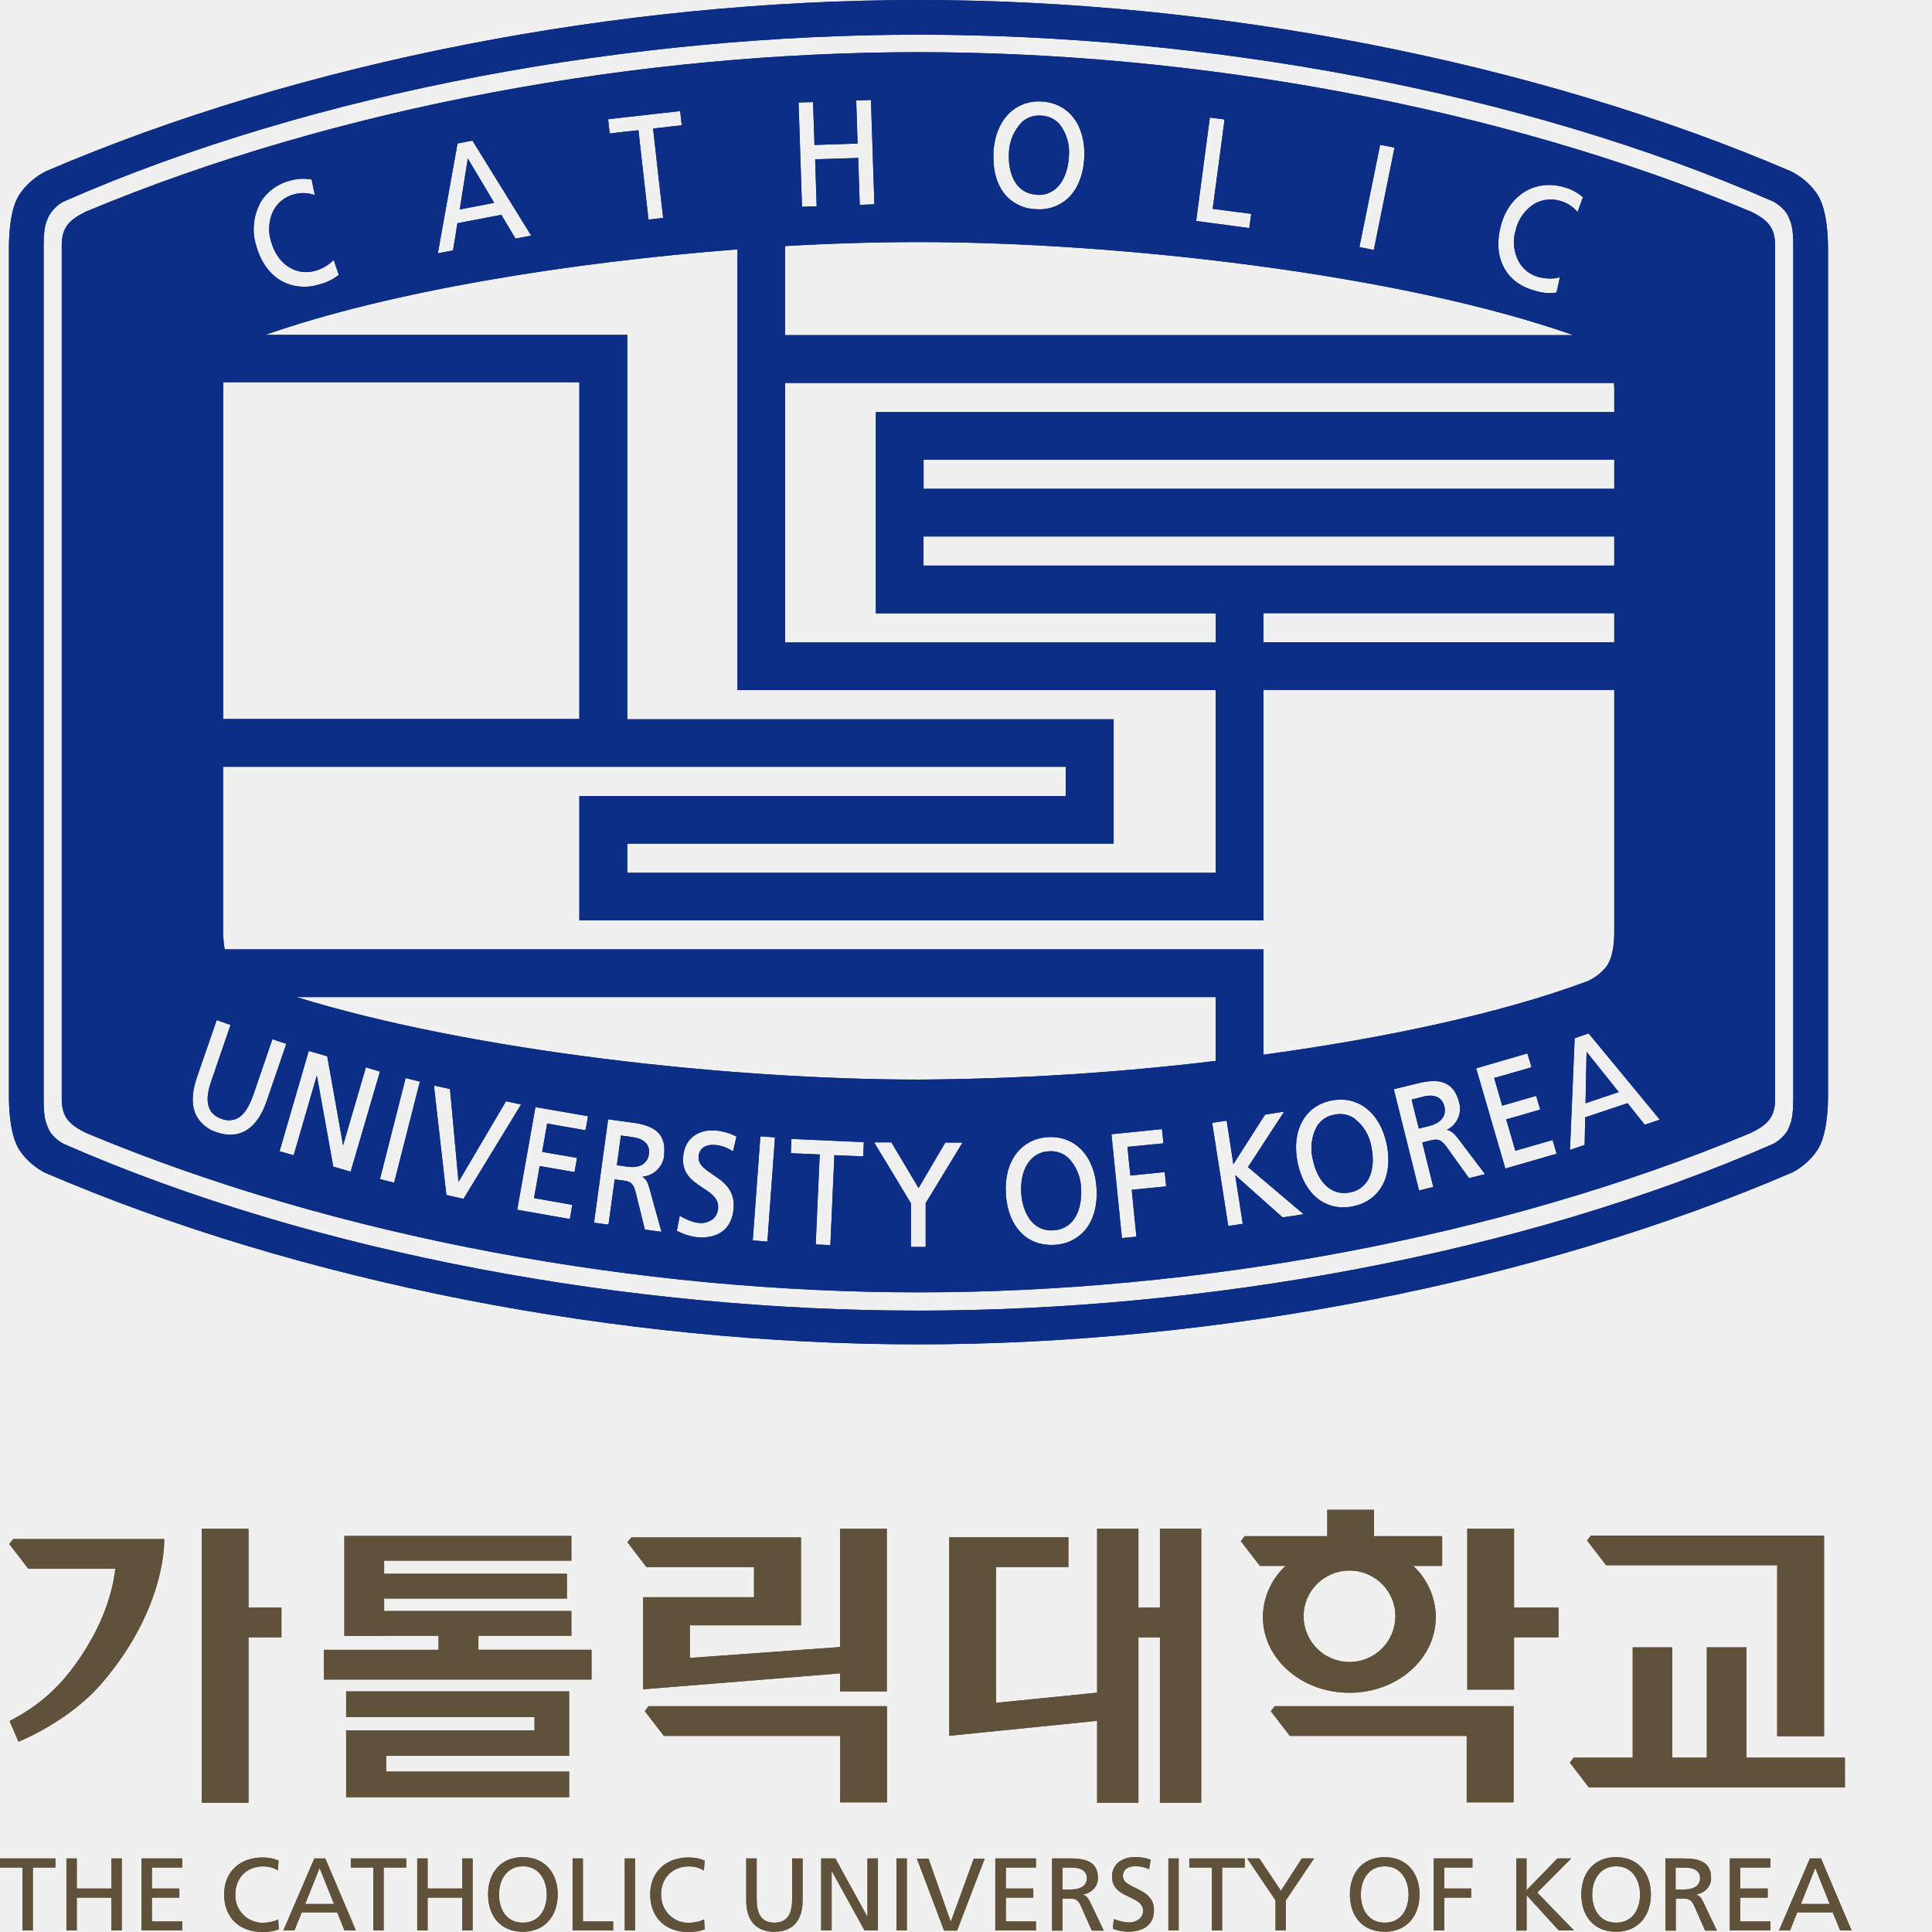
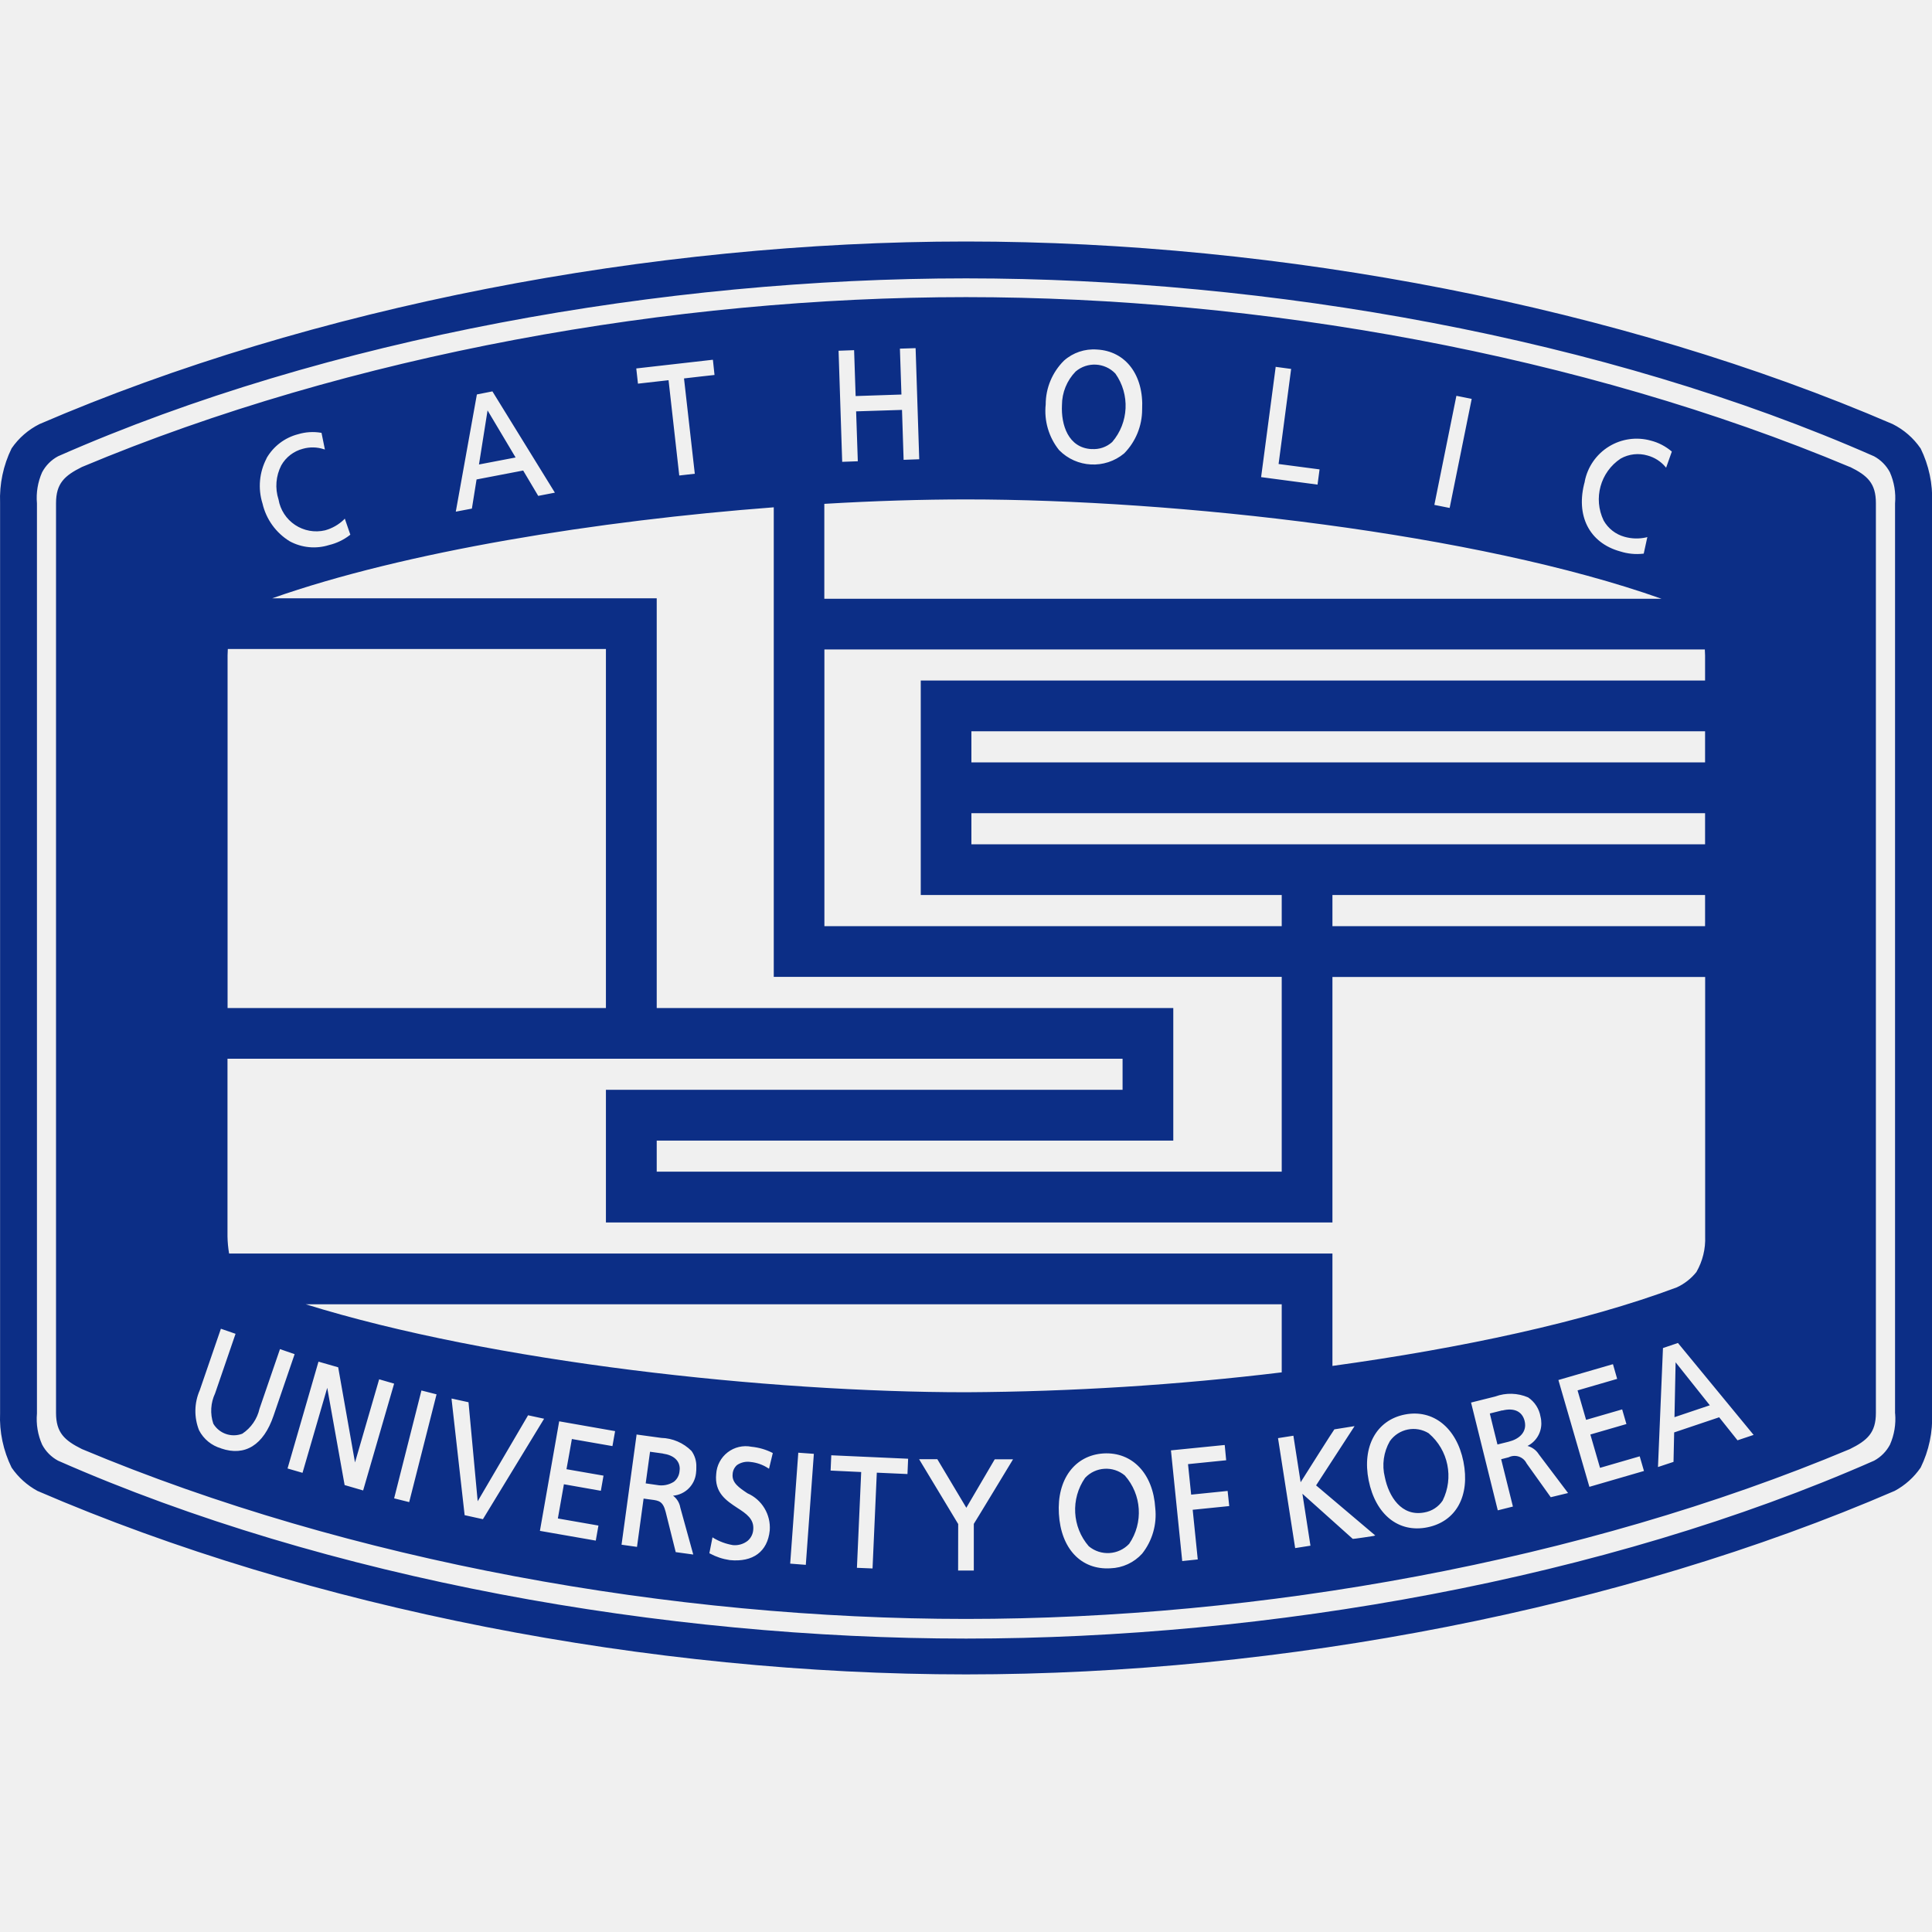
<svg xmlns="http://www.w3.org/2000/svg" width="24" height="24" fill="none" viewBox="0 0 24 24">
  <g clip-path="url(#a)">
-     <path fill="#0C2E86" d="M21.748 2.628c-3.142-1.314-6.91-1.98-10.339-1.98-3.428 0-7.198.666-10.339 1.98-.206.101-.303.192-.303.423v10.6c0 .233.1.322.303.423 3.14 1.314 6.91 1.98 10.34 1.98 3.428 0 7.198-.666 10.338-1.98.204-.1.303-.191.303-.422V3.05c0-.231-.099-.322-.303-.423Zm-3.103.17c.105-.378.424-.573.776-.475a.595.595 0 0 1 .238.123l.005.003-.067.186-.008-.01a.422.422 0 0 0-.208-.13.41.41 0 0 0-.316.034.525.525 0 0 0-.235.323.516.516 0 0 0 .037.399.4.4 0 0 0 .243.19c.072.02.187.028.254.006l.014-.005-.043.193h-.005a.596.596 0 0 1-.27-.026c-.362-.099-.523-.42-.413-.815l-.002.004Zm-1.502-.992v-.008l.18.036-.257 1.271-.179-.036.256-1.263ZM15.03 1.47v-.01l.182.024s-.144 1.092-.148 1.11l.479.063-.024.176-.66-.088.169-1.276h.002Zm-2.69.43c.01-.215.088-.398.215-.51a.516.516 0 0 1 .384-.129c.338.017.55.298.53.698-.01.218-.086.4-.211.512a.522.522 0 0 1-.388.128.524.524 0 0 1-.372-.167c-.111-.125-.168-.313-.156-.532h-.002Zm-2.24-.634.018.535.535-.018-.017-.535.175-.006h.008l.043 1.296-.182.007-.019-.583-.535.017.019.583-.182.007-.043-1.296.182-.005-.002-.002Zm-.348 1.791a28.631 28.631 0 0 1 1.66-.05c2.465 0 5.97.394 8.132 1.156H9.752V3.057Zm0 1.7H20.05l.003.07v.292H10.88v2.5h4.223v.362h-5.35V4.756Zm1.72 2.269v-.362h8.581v.362h-8.58Zm8.581.591v.362h-4.358v-.362h4.358Zm-8.58-1.545V5.71h8.58v.362h-8.58Zm3.629 2.499v2.271h-7.31v-.362h6.042V8.935H7.792V4.16H3.295c1.559-.547 3.81-.904 5.866-1.062v5.475h5.94V8.57ZM8.44 1.38h.009l.02.176-.356.041c0 .015.125 1.11.125 1.11l-.182.021-.125-1.11c-.016 0-.357.04-.357.04l-.02-.177.886-.1V1.38Zm-2.753.402.177-.035h.005l.73 1.18-.195.037-.176-.295-.546.104c0 .012-.055.338-.055.338l-.188.036.245-1.367.003.002Zm-2.46.746a.602.602 0 0 1 .37-.282.585.585 0 0 1 .269-.017h.005l.04.195-.014-.005a.422.422 0 0 0-.244-.005.403.403 0 0 0-.252.193.516.516 0 0 0-.032.398c.077.275.307.426.545.36a.533.533 0 0 0 .221-.126l.01-.012.064.188-.005.004a.646.646 0 0 1-.244.116.596.596 0 0 1-.46-.043c-.15-.083-.26-.236-.317-.439a.688.688 0 0 1 .047-.526l-.002.001Zm-.455 2.296c0-.023 0-.048.003-.076h4.422v4.184H2.772V4.825Zm0 4.701h10.467v.363H7.197v1.545h8.498V8.57h4.358v3.023c-.001.122-.017.308-.1.417a.634.634 0 0 1-.23.178c-1.08.403-2.53.71-4.028.914v-1.309H2.791a1.522 1.522 0 0 1-.02-.202v-2.07.004Zm12.33 2.861v.793a32.276 32.276 0 0 1-3.69.232c-2.317 0-5.546-.35-7.728-1.025h11.418Zm-12.408 1.68a.429.429 0 0 1-.257-.21c-.06-.121-.056-.279.007-.467l.245-.709.004-.008.171.06-.238.693c-.055.156-.062.272-.02.354.027.056.075.094.147.12a.243.243 0 0 0 .19-.004c.083-.04.148-.135.203-.292l.238-.694.173.058-.247.718c-.118.342-.336.477-.616.381Zm1.446.427s-.193-1.082-.204-1.133l-.288.991-.175-.05.36-1.238v-.009l.232.067.197 1.107.283-.969.175.052-.364 1.244-.216-.063v.001Zm.757.199-.177-.045.317-1.247v-.009l.179.045-.32 1.256Zm.648.153-.153-1.348v-.012l.198.043.106 1.153.59-1.001.187.04-.715 1.172-.215-.047h.002Zm1.727-.805-.475-.083-.062.352.433.075-.031.176-.433-.075c-.003.015-.066.383-.07.398l.475.084-.03.176-.654-.115.225-1.268v-.008l.655.114-.031.174h-.002Zm.978.317a.294.294 0 0 1-.27.26c.042.028.064.06.086.138l.151.547-.206-.028-.116-.468c-.033-.125-.08-.132-.168-.143l-.091-.012-.077.562-.18-.024.174-1.277v-.008l.29.04c.132.016.276.049.354.151.037.05.056.111.056.188 0 .024 0 .048-.005.075l.002-.001Zm.602.232c.134.089.285.191.26.434-.023.246-.195.373-.466.345a.721.721 0 0 1-.233-.076l-.005-.004.036-.186.01.007c.03.017.135.075.23.083a.238.238 0 0 0 .17-.047.183.183 0 0 0 .066-.13c.012-.127-.08-.187-.188-.258-.125-.082-.268-.175-.245-.395.02-.216.183-.34.413-.318a.703.703 0 0 1 .243.072l.006.003-.043.183-.01-.005a.47.47 0 0 0-.208-.074c-.038-.003-.108-.003-.158.036a.147.147 0 0 0-.051.106c-.01.101.075.157.173.224Zm.68.834-.181-.014.094-1.285v-.008l.182.013-.094 1.292v.002Zm1.191-1.058-.358-.015-.05 1.117-.182-.008.05-1.118-.359-.015.007-.17v-.008l.9.04-.008.177Zm1.226-.159-.45.74v.544h-.183v-.542c-.001-.004-.449-.743-.449-.743l-.007-.014h.213l.338.567.332-.565h.213l-.007.013Zm1.52 1.087a.53.53 0 0 1-.37.171c-.344.02-.58-.229-.604-.636-.024-.4.187-.682.523-.702.338-.02.58.236.604.636.013.218-.041.406-.153.531Zm.65.069-.182.018-.13-1.29.619-.063h.009l.017.176-.446.044c0 .016.034.34.036.356.015 0 .427-.043.427-.043l.017.178-.427.042c0 .018.058.58.058.58l.002.002Zm2.058-.276s-.238.038-.245.036l-.588-.524.094.605-.18.027-.2-1.282.18-.027s.078.502.083.542c.059-.091.39-.614.395-.617l.218-.034.019-.004-.45.69.691.585-.017.003Zm.628-.1c-.336.066-.605-.147-.686-.547-.079-.393.09-.703.422-.768.33-.066.607.154.686.547.08.398-.086.7-.422.768Zm1.444-.35-.283-.394c-.077-.104-.123-.092-.21-.072l-.088.023.137.552-.177.044-.314-1.258.283-.07c.129-.032.275-.055.384.01.07.043.119.117.145.224a.29.29 0 0 1-.153.34c.048.01.08.034.132.098l.343.453-.2.05h.001Zm.451-.12-.363-1.245.629-.183h.009l.05.17s-.448.13-.464.133l.1.344a86.9 86.9 0 0 1 .422-.122l.05.171s-.405.118-.423.121c.006.016.11.375.114.39l.463-.133.05.17-.639.185.002-.001Zm1.732-.544-.214-.268-.526.176-.007.343-.182.062.058-1.388.17-.058h.005l.883 1.07-.188.063h.001ZM12.88 2.42a.32.32 0 0 0 .242-.082c.09-.082.147-.224.156-.391a.563.563 0 0 0-.118-.407.315.315 0 0 0-.229-.104.318.318 0 0 0-.236.08.573.573 0 0 0-.162.391c-.011.228.072.498.347.511v.002Zm6.816 11.285.413-.139-.4-.5-.013.639ZM22.573 2.41a.852.852 0 0 0-.328-.283C19.06.76 15.097 0 11.407 0 7.718 0 3.754.76.57 2.128a.863.863 0 0 0-.325.283c-.112.166-.13.452-.134.636v10.608c.003.185.024.469.134.636.092.14.22.226.303.272C3.74 15.937 7.711 16.7 11.41 16.7c3.698 0 7.668-.764 10.86-2.138a.858.858 0 0 0 .304-.272c.11-.168.13-.451.134-.636V3.047c-.004-.183-.024-.468-.134-.636Zm-.297 11.25c0 .223-.026.283-.06.362-.05.114-.185.186-.185.186-3.152 1.384-7.089 2.073-10.622 2.073-3.533 0-7.468-.689-10.622-2.073 0 0-.137-.072-.185-.186-.034-.079-.06-.139-.06-.363V3.054c0-.224.026-.284.06-.362a.46.46 0 0 1 .185-.187C3.94 1.121 7.876.431 11.41.431c3.533 0 7.468.69 10.622 2.074 0 0 .135.072.185.187.034.078.06.138.06.362V13.66Zm-9.01.72a.314.314 0 0 0-.238-.078.319.319 0 0 0-.226.106c-.084.092-.125.24-.117.407.01.167.069.309.16.39a.317.317 0 0 0 .241.078.322.322 0 0 0 .232-.108c.08-.09.122-.239.112-.405a.567.567 0 0 0-.163-.391v.002Zm-5.404-.254s-.134-.019-.149-.02l-.05.369c.016.001.132.018.132.018.083.012.151 0 .2-.037a.176.176 0 0 0 .066-.12l.002-.029c0-.097-.07-.162-.2-.18v-.001Zm8.96-.234a.312.312 0 0 0-.247-.045.312.312 0 0 0-.21.135.563.563 0 0 0-.057.42c.044.223.192.464.463.411a.319.319 0 0 0 .212-.139c.067-.1.088-.252.055-.417a.557.557 0 0 0-.214-.363l-.002-.002Zm.86-.269-.146.036c.003.016.085.346.09.361l.13-.033c.124-.03.193-.102.193-.194a.174.174 0 0 0-.007-.05c-.027-.111-.123-.155-.26-.121v.002ZM5.811 1.97l-.1.632.428-.082c-.01-.019-.305-.513-.327-.55Z" />
-     <path fill="#60513A" d="M.28 23.199H0v-.113h.688v.113h-.28v.782H.28V23.2Zm.545-.113h.129v.374h.43v-.374h.129v.895h-.129v-.408h-.43v.408H.825v-.895Zm.933 0h.505v.113h-.376v.261h.341v.113h-.341v.296h.376v.112h-.505v-.895Zm1.695.149a.355.355 0 0 0-.185-.05c-.208 0-.345.149-.345.35a.34.34 0 0 0 .338.351c.063 0 .15-.017.195-.043l.007.125a.589.589 0 0 1-.206.032c-.284 0-.473-.182-.473-.466 0-.284.2-.46.475-.46.07 0 .137.01.202.04l-.01.124.002-.003Zm.453-.149h.135l.38.895h-.142l-.09-.225h-.441l-.091.225H3.52l.385-.895Zm.063.121-.178.445h.358l-.178-.445h-.002Zm.669-.008h-.28v-.113h.688v.113h-.28v.782h-.128V23.2Zm.545-.113h.129v.374h.43v-.374h.129v.895h-.129v-.408h-.43v.408h-.129v-.895Zm1.312-.016c.273 0 .433.198.433.463s-.158.464-.433.464c-.274 0-.432-.192-.432-.464 0-.271.16-.463.432-.463Zm0 .814c.208 0 .297-.171.297-.35 0-.18-.098-.353-.297-.35-.199 0-.296.168-.296.35 0 .18.089.35.296.35Zm.618-.798h.128v.783h.376v.112h-.504v-.895Zm.648 0h.128v.895h-.128v-.895Zm.981.149a.355.355 0 0 0-.185-.05c-.208 0-.345.149-.345.35 0 .202.153.351.34.351.063 0 .15-.017.195-.043l.007.125A.58.58 0 0 1 8.55 24c-.285 0-.473-.182-.473-.466 0-.284.2-.46.475-.46.07 0 .137.01.202.04l-.01.124-.002-.003Zm1.228.375c0 .252-.127.387-.35.387-.223 0-.35-.135-.35-.386v-.525h.13v.508c0 .172.053.29.22.29.166 0 .22-.118.22-.29v-.508h.13v.525h.001Zm.232-.524h.175l.396.721h.003v-.721h.13v.895h-.166l-.406-.736h-.003v.736h-.13v-.895Zm.934 0h.129v.895h-.129v-.895Zm.754.897h-.162l-.338-.895h.144l.276.783h.002l.285-.783h.135l-.343.895Zm.474-.897h.505v.113h-.374v.261h.341v.113h-.341v.296h.374v.112h-.505v-.895Zm.706 0h.219c.178 0 .35.029.35.243 0 .109-.08.186-.185.205.04.017.058.037.087.092l.17.357h-.148l-.137-.31c-.04-.088-.082-.088-.15-.088h-.078v.398h-.129v-.897Zm.128.386h.11c.122 0 .194-.055.194-.14 0-.08-.062-.132-.18-.132h-.124v.272Zm1.077-.252a.395.395 0 0 0-.168-.037c-.072 0-.158.026-.158.12 0 .173.386.132.386.427 0 .192-.147.267-.327.267a.558.558 0 0 1-.184-.038l.012-.12a.579.579 0 0 0 .187.043c.074 0 .177-.04.177-.145 0-.2-.386-.145-.386-.424 0-.159.127-.244.288-.244.058 0 .13.01.192.032l-.019.118v.002Zm.239-.134h.128v.895h-.128v-.895Zm.54.113h-.28v-.113h.688v.113h-.28v.782h-.128V23.2Zm.791.408-.352-.521h.151l.268.402.26-.402h.151l-.35.521v.374h-.128v-.374Zm1.356-.537c.273 0 .433.198.433.463s-.158.464-.433.464c-.274 0-.432-.192-.432-.464 0-.271.16-.463.432-.463Zm0 .814c.208 0 .297-.171.297-.35 0-.18-.098-.353-.297-.35-.199 0-.296.168-.296.35 0 .18.089.35.296.35Zm.611-.798h.479v.113h-.35v.261h.334v.113h-.334v.408h-.13v-.895Zm1.022 0h.129v.395l.384-.395h.171l-.422.424.457.471h-.189l-.4-.439v.44h-.128v-.896h-.002Zm1.242-.016c.273 0 .432.198.432.463s-.158.464-.432.464c-.275 0-.432-.192-.432-.464 0-.271.16-.463.432-.463Zm0 .814c.207 0 .297-.171.297-.35 0-.18-.098-.353-.297-.35-.2 0-.297.168-.297.35 0 .18.09.35.297.35Zm.61-.798h.22c.178 0 .35.029.35.243 0 .109-.08.186-.185.205.04.017.06.037.087.092l.17.357h-.146l-.137-.31c-.04-.088-.082-.088-.151-.088h-.077v.398h-.129v-.895l-.002-.002Zm.13.386h.109c.122 0 .194-.055.194-.14 0-.08-.062-.132-.18-.132h-.124v.272Zm.674-.386h.503v.113h-.375v.261h.341v.113h-.341v.296h.375v.112h-.504v-.895Zm.995 0h.136l.38.895h-.142l-.092-.225h-.441l-.09.225H22.1l.384-.895h.001Zm.064.121-.178.445h.358l-.178-.445h-.002ZM4.3 21.329h2.34v.167H4.3v.83h2.77v-.319H4.797v-.195H7.07v-.801H4.3v.318Zm1.643-1.009h1.155v-.307H4.772v-.156h2.27v-.307h-2.27v-.163h2.326v-.307h-2.82v1.242h.494v-.002h.676v.175H4.024v.369h3.324v-.37H5.943v-.174Zm16.134-.876v2.124h.582v-2.493h-2.895l-.049.061.237.308h2.125Zm-14.088.396v1.145l2.446-.198v.224h.581V18.99h-.581v1.47l-1.865.135v-.405h1.38v-1.092H7.842l-.048.06.237.31h1.336v.373H7.989Zm-4.902-.85h-.581v3.404h.581V20.34h.409v-.37h-.409v-.98Zm15.721 0h-.581v1.999h.581v-.65h.552v-.369h-.552v-.98Z" />
-     <path fill="#60513A" d="M21.695 21.835v-1.371h-.492v1.37h-.43v-1.37h-.491v1.37h-.733l-.048.062.237.308h3.18v-.37h-1.223ZM8.01 21.257l.237.307h2.19v.826h.581v-1.195H8.056l-.046.062Zm7.777 0 .236.307h2.197v.826h.582v-1.195h-2.967l-.049.062ZM14.41 19.97h-.268v-.98h-.513v2.037l-1.256.126v-1.687h.899v-.369h-1.48v2.466l1.837-.186v1.017h.513V20.34h.267v2.054h.513v-3.405h-.513v.981Zm2.354 1.058c.593 0 1.072-.42 1.072-.942a.875.875 0 0 0-.281-.634h.36v-.369h-.846v-.328h-.581v.328h-1.026l-.048.062.237.307h.319a.875.875 0 0 0-.282.634c0 .52.48.942 1.072.942h.004Zm0-1.518c.314 0 .57.253.57.566a.57.57 0 0 1-1.14 0c0-.314.256-.566.57-.566ZM2.04 19.119H.163l-.048.061.237.308h1.08s-.027.383-.28.846c-.36.655-.737.887-1.033 1.046l.111.256c.286-.12.727-.369 1.033-.724.816-.95.777-1.795.777-1.795v.002Z" />
-     <path fill="#0C2E86" d="M21.748 2.628c-3.142-1.314-6.91-1.98-10.339-1.98-3.428 0-7.198.666-10.339 1.98-.206.101-.303.192-.303.423v10.6c0 .233.1.322.303.423 3.14 1.314 6.91 1.98 10.34 1.98 3.428 0 7.198-.666 10.338-1.98.204-.1.303-.191.303-.422V3.05c0-.231-.099-.322-.303-.423Zm-3.103.17c.105-.378.424-.573.776-.475a.595.595 0 0 1 .238.123l.005.003-.067.186-.008-.01a.422.422 0 0 0-.208-.13.41.41 0 0 0-.316.034.525.525 0 0 0-.235.323.516.516 0 0 0 .037.399.4.4 0 0 0 .243.19c.072.02.187.028.254.006l.014-.005-.043.193h-.005a.596.596 0 0 1-.27-.026c-.362-.099-.523-.42-.413-.815l-.002.004Zm-1.502-.992v-.008l.18.036-.257 1.271-.179-.036.256-1.263ZM15.03 1.47v-.01l.182.024s-.144 1.092-.148 1.11l.479.063-.024.176-.66-.088.169-1.276h.002Zm-2.69.43c.01-.215.088-.398.215-.51a.516.516 0 0 1 .384-.129c.338.017.55.298.53.698-.01.218-.086.4-.211.512a.522.522 0 0 1-.388.128.524.524 0 0 1-.372-.167c-.111-.125-.168-.313-.156-.532h-.002Zm-2.24-.634.018.535.535-.018-.017-.535.175-.006h.008l.043 1.296-.182.007-.019-.583-.535.017.019.583-.182.007-.043-1.296.182-.005-.002-.002Zm-.348 1.791a28.631 28.631 0 0 1 1.66-.05c2.465 0 5.97.394 8.132 1.156H9.752V3.057Zm0 1.7H20.05l.003.07v.292H10.88v2.5h4.223v.362h-5.35V4.756Zm1.72 2.269v-.362h8.581v.362h-8.58Zm8.581.591v.362h-4.358v-.362h4.358Zm-8.58-1.545V5.71h8.58v.362h-8.58Zm3.629 2.499v2.271h-7.31v-.362h6.042V8.935H7.792V4.16H3.295c1.559-.547 3.81-.904 5.866-1.062v5.475h5.94V8.57ZM8.44 1.38h.009l.02.176-.356.041c0 .015.125 1.11.125 1.11l-.182.021-.125-1.11c-.016 0-.357.04-.357.04l-.02-.177.886-.1V1.38Zm-2.753.402.177-.035h.005l.73 1.18-.195.037-.176-.295-.546.104c0 .012-.055.338-.055.338l-.188.036.245-1.367.003.002Zm-2.46.746a.602.602 0 0 1 .37-.282.585.585 0 0 1 .269-.017h.005l.04.195-.014-.005a.422.422 0 0 0-.244-.005.403.403 0 0 0-.252.193.516.516 0 0 0-.032.398c.077.275.307.426.545.36a.533.533 0 0 0 .221-.126l.01-.012.064.188-.005.004a.646.646 0 0 1-.244.116.596.596 0 0 1-.46-.043c-.15-.083-.26-.236-.317-.439a.688.688 0 0 1 .047-.526l-.002.001Zm-.455 2.296c0-.023 0-.048.003-.076h4.422v4.184H2.772V4.825Zm0 4.701h10.467v.363H7.197v1.545h8.498V8.57h4.358v3.023c-.001.122-.017.308-.1.417a.634.634 0 0 1-.23.178c-1.08.403-2.53.71-4.028.914v-1.309H2.791a1.522 1.522 0 0 1-.02-.202v-2.07.004Zm12.33 2.861v.793a32.276 32.276 0 0 1-3.69.232c-2.317 0-5.546-.35-7.728-1.025h11.418Zm-12.408 1.68a.429.429 0 0 1-.257-.21c-.06-.121-.056-.279.007-.467l.245-.709.004-.008.171.06-.238.693c-.055.156-.062.272-.02.354.027.056.075.094.147.12a.243.243 0 0 0 .19-.004c.083-.04.148-.135.203-.292l.238-.694.173.058-.247.718c-.118.342-.336.477-.616.381Zm1.446.427s-.193-1.082-.204-1.133l-.288.991-.175-.05.36-1.238v-.009l.232.067.197 1.107.283-.969.175.052-.364 1.244-.216-.063v.001Zm.757.199-.177-.045.317-1.247v-.009l.179.045-.32 1.256Zm.648.153-.153-1.348v-.012l.198.043.106 1.153.59-1.001.187.04-.715 1.172-.215-.047h.002Zm1.727-.805-.475-.083-.062.352.433.075-.031.176-.433-.075c-.003.015-.066.383-.07.398l.475.084-.03.176-.654-.115.225-1.268v-.008l.655.114-.031.174h-.002Zm.978.317a.294.294 0 0 1-.27.26c.042.028.064.06.086.138l.151.547-.206-.028-.116-.468c-.033-.125-.08-.132-.168-.143l-.091-.012-.077.562-.18-.024.174-1.277v-.008l.29.04c.132.016.276.049.354.151.037.05.056.111.056.188 0 .024 0 .048-.005.075l.002-.001Zm.602.232c.134.089.285.191.26.434-.023.246-.195.373-.466.345a.721.721 0 0 1-.233-.076l-.005-.004.036-.186.01.007c.03.017.135.075.23.083a.238.238 0 0 0 .17-.047.183.183 0 0 0 .066-.13c.012-.127-.08-.187-.188-.258-.125-.082-.268-.175-.245-.395.02-.216.183-.34.413-.318a.703.703 0 0 1 .243.072l.006.003-.043.183-.01-.005a.47.47 0 0 0-.208-.074c-.038-.003-.108-.003-.158.036a.147.147 0 0 0-.051.106c-.01.101.075.157.173.224Zm.68.834-.181-.014.094-1.285v-.008l.182.013-.094 1.292v.002Zm1.191-1.058-.358-.015-.05 1.117-.182-.008.05-1.118-.359-.015.007-.17v-.008l.9.04-.008.177Zm1.226-.159-.45.74v.544h-.183v-.542c-.001-.004-.449-.743-.449-.743l-.007-.014h.213l.338.567.332-.565h.213l-.007.013Zm1.52 1.087a.53.53 0 0 1-.37.171c-.344.02-.58-.229-.604-.636-.024-.4.187-.682.523-.702.338-.02.58.236.604.636.013.218-.041.406-.153.531Zm.65.069-.182.018-.13-1.29.619-.063h.009l.017.176-.446.044c0 .016.034.34.036.356.015 0 .427-.043.427-.043l.017.178-.427.042c0 .018.058.58.058.58l.002.002Zm2.058-.276s-.238.038-.245.036l-.588-.524.094.605-.18.027-.2-1.282.18-.027s.078.502.083.542c.059-.091.39-.614.395-.617l.218-.034.019-.004-.45.69.691.585-.017.003Zm.628-.1c-.336.066-.605-.147-.686-.547-.079-.393.09-.703.422-.768.33-.066.607.154.686.547.08.398-.086.7-.422.768Zm1.444-.35-.283-.394c-.077-.104-.123-.092-.21-.072l-.088.023.137.552-.177.044-.314-1.258.283-.07c.129-.032.275-.055.384.01.07.043.119.117.145.224a.29.29 0 0 1-.153.34c.048.01.08.034.132.098l.343.453-.2.05h.001Zm.451-.12-.363-1.245.629-.183h.009l.05.17s-.448.13-.464.133l.1.344a86.9 86.9 0 0 1 .422-.122l.05.171s-.405.118-.423.121c.006.016.11.375.114.39l.463-.133.05.17-.639.185.002-.001Zm1.732-.544-.214-.268-.526.176-.007.343-.182.062.058-1.388.17-.058h.005l.883 1.07-.188.063h.001ZM12.88 2.42a.32.32 0 0 0 .242-.082c.09-.082.147-.224.156-.391a.563.563 0 0 0-.118-.407.315.315 0 0 0-.229-.104.318.318 0 0 0-.236.08.573.573 0 0 0-.162.391c-.011.228.072.498.347.511v.002Zm6.816 11.285.413-.139-.4-.5-.013.639ZM22.573 2.41a.852.852 0 0 0-.328-.283C19.06.76 15.097 0 11.407 0 7.718 0 3.754.76.57 2.128a.863.863 0 0 0-.325.283c-.112.166-.13.452-.134.636v10.608c.003.185.024.469.134.636.092.14.22.226.303.272C3.74 15.937 7.711 16.7 11.41 16.7c3.698 0 7.668-.764 10.86-2.138a.858.858 0 0 0 .304-.272c.11-.168.13-.451.134-.636V3.047c-.004-.183-.024-.468-.134-.636Zm-.297 11.25c0 .223-.026.283-.06.362-.05.114-.185.186-.185.186-3.152 1.384-7.089 2.073-10.622 2.073-3.533 0-7.468-.689-10.622-2.073 0 0-.137-.072-.185-.186-.034-.079-.06-.139-.06-.363V3.054c0-.224.026-.284.06-.362a.46.46 0 0 1 .185-.187C3.94 1.121 7.876.431 11.41.431c3.533 0 7.468.69 10.622 2.074 0 0 .135.072.185.187.034.078.06.138.06.362V13.66Zm-9.01.72a.314.314 0 0 0-.238-.078.319.319 0 0 0-.226.106c-.084.092-.125.24-.117.407.01.167.069.309.16.39a.317.317 0 0 0 .241.078.322.322 0 0 0 .232-.108c.08-.09.122-.239.112-.405a.567.567 0 0 0-.163-.391v.002Zm-5.404-.254s-.134-.019-.149-.02l-.05.369c.016.001.132.018.132.018.083.012.151 0 .2-.037a.176.176 0 0 0 .066-.12l.002-.029c0-.097-.07-.162-.2-.18v-.001Zm8.96-.234a.312.312 0 0 0-.247-.045.312.312 0 0 0-.21.135.563.563 0 0 0-.057.42c.044.223.192.464.463.411a.319.319 0 0 0 .212-.139c.067-.1.088-.252.055-.417a.557.557 0 0 0-.214-.363l-.002-.002Zm.86-.269-.146.036c.003.016.085.346.09.361l.13-.033c.124-.03.193-.102.193-.194a.174.174 0 0 0-.007-.05c-.027-.111-.123-.155-.26-.121v.002ZM5.811 1.97l-.1.632.428-.082c-.01-.019-.305-.513-.327-.55Z" />
-     <path fill="#60513A" d="M.28 23.199H0v-.113h.688v.113h-.28v.782H.28V23.2Zm.545-.113h.129v.374h.43v-.374h.129v.895h-.129v-.408h-.43v.408H.825v-.895Zm.933 0h.505v.113h-.376v.261h.341v.113h-.341v.296h.376v.112h-.505v-.895Zm1.695.149a.355.355 0 0 0-.185-.05c-.208 0-.345.149-.345.35a.34.34 0 0 0 .338.351c.063 0 .15-.017.195-.043l.007.125a.589.589 0 0 1-.206.032c-.284 0-.473-.182-.473-.466 0-.284.2-.46.475-.46.07 0 .137.01.202.04l-.01.124.002-.003Zm.453-.149h.135l.38.895h-.142l-.09-.225h-.441l-.091.225H3.52l.385-.895Zm.063.121-.178.445h.358l-.178-.445h-.002Zm.669-.008h-.28v-.113h.688v.113h-.28v.782h-.128V23.2Zm.545-.113h.129v.374h.43v-.374h.129v.895h-.129v-.408h-.43v.408h-.129v-.895Zm1.312-.016c.273 0 .433.198.433.463s-.158.464-.433.464c-.274 0-.432-.192-.432-.464 0-.271.16-.463.432-.463Zm0 .814c.208 0 .297-.171.297-.35 0-.18-.098-.353-.297-.35-.199 0-.296.168-.296.35 0 .18.089.35.296.35Zm.618-.798h.128v.783h.376v.112h-.504v-.895Zm.648 0h.128v.895h-.128v-.895Zm.981.149a.355.355 0 0 0-.185-.05c-.208 0-.345.149-.345.35 0 .202.153.351.34.351.063 0 .15-.017.195-.043l.007.125A.58.58 0 0 1 8.55 24c-.285 0-.473-.182-.473-.466 0-.284.2-.46.475-.46.07 0 .137.01.202.04l-.01.124-.002-.003Zm1.228.375c0 .252-.127.387-.35.387-.223 0-.35-.135-.35-.386v-.525h.13v.508c0 .172.053.29.22.29.166 0 .22-.118.22-.29v-.508h.13v.525h.001Zm.232-.524h.175l.396.721h.003v-.721h.13v.895h-.166l-.406-.736h-.003v.736h-.13v-.895Zm.934 0h.129v.895h-.129v-.895Zm.754.897h-.162l-.338-.895h.144l.276.783h.002l.285-.783h.135l-.343.895Zm.474-.897h.505v.113h-.374v.261h.341v.113h-.341v.296h.374v.112h-.505v-.895Zm.706 0h.219c.178 0 .35.029.35.243 0 .109-.08.186-.185.205.04.017.058.037.087.092l.17.357h-.148l-.137-.31c-.04-.088-.082-.088-.15-.088h-.078v.398h-.129v-.897Zm.128.386h.11c.122 0 .194-.055.194-.14 0-.08-.062-.132-.18-.132h-.124v.272Zm1.077-.252a.395.395 0 0 0-.168-.037c-.072 0-.158.026-.158.12 0 .173.386.132.386.427 0 .192-.147.267-.327.267a.558.558 0 0 1-.184-.038l.012-.12a.579.579 0 0 0 .187.043c.074 0 .177-.04.177-.145 0-.2-.386-.145-.386-.424 0-.159.127-.244.288-.244.058 0 .13.01.192.032l-.019.118v.002Zm.239-.134h.128v.895h-.128v-.895Zm.54.113h-.28v-.113h.688v.113h-.28v.782h-.128V23.2Zm.791.408-.352-.521h.151l.268.402.26-.402h.151l-.35.521v.374h-.128v-.374Zm1.356-.537c.273 0 .433.198.433.463s-.158.464-.433.464c-.274 0-.432-.192-.432-.464 0-.271.16-.463.432-.463Zm0 .814c.208 0 .297-.171.297-.35 0-.18-.098-.353-.297-.35-.199 0-.296.168-.296.35 0 .18.089.35.296.35Zm.611-.798h.479v.113h-.35v.261h.334v.113h-.334v.408h-.13v-.895Zm1.022 0h.129v.395l.384-.395h.171l-.422.424.457.471h-.189l-.4-.439v.44h-.128v-.896h-.002Zm1.242-.016c.273 0 .432.198.432.463s-.158.464-.432.464c-.275 0-.432-.192-.432-.464 0-.271.16-.463.432-.463Zm0 .814c.207 0 .297-.171.297-.35 0-.18-.098-.353-.297-.35-.2 0-.297.168-.297.35 0 .18.09.35.297.35Zm.61-.798h.22c.178 0 .35.029.35.243 0 .109-.08.186-.185.205.04.017.06.037.087.092l.17.357h-.146l-.137-.31c-.04-.088-.082-.088-.151-.088h-.077v.398h-.129v-.895l-.002-.002Zm.13.386h.109c.122 0 .194-.055.194-.14 0-.08-.062-.132-.18-.132h-.124v.272Zm.674-.386h.503v.113h-.375v.261h.341v.113h-.341v.296h.375v.112h-.504v-.895Zm.995 0h.136l.38.895h-.142l-.092-.225h-.441l-.09.225H22.1l.384-.895h.001Zm.064.121-.178.445h.358l-.178-.445h-.002ZM4.3 21.329h2.34v.167H4.3v.83h2.77v-.319H4.797v-.195H7.07v-.801H4.3v.318Zm1.643-1.009h1.155v-.307H4.772v-.156h2.27v-.307h-2.27v-.163h2.326v-.307h-2.82v1.242h.494v-.002h.676v.175H4.024v.369h3.324v-.37H5.943v-.174Zm16.134-.876v2.124h.582v-2.493h-2.895l-.049.061.237.308h2.125Zm-14.088.396v1.145l2.446-.198v.224h.581V18.99h-.581v1.47l-1.865.135v-.405h1.38v-1.092H7.842l-.048.06.237.31h1.336v.373H7.989Zm-4.902-.85h-.581v3.404h.581V20.34h.409v-.37h-.409v-.98Zm15.721 0h-.581v1.999h.581v-.65h.552v-.369h-.552v-.98Z" />
-     <path fill="#60513A" d="M21.695 21.835v-1.371h-.492v1.37h-.43v-1.37h-.491v1.37h-.733l-.048.062.237.308h3.18v-.37h-1.223ZM8.01 21.257l.237.307h2.19v.826h.581v-1.195H8.056l-.046.062Zm7.777 0 .236.307h2.197v.826h.582v-1.195h-2.967l-.049.062ZM14.41 19.97h-.268v-.98h-.513v2.037l-1.256.126v-1.687h.899v-.369h-1.48v2.466l1.837-.186v1.017h.513V20.34h.267v2.054h.513v-3.405h-.513v.981Zm2.354 1.058c.593 0 1.072-.42 1.072-.942a.875.875 0 0 0-.281-.634h.36v-.369h-.846v-.328h-.581v.328h-1.026l-.048.062.237.307h.319a.875.875 0 0 0-.282.634c0 .52.48.942 1.072.942h.004Zm0-1.518c.314 0 .57.253.57.566a.57.57 0 0 1-1.14 0c0-.314.256-.566.57-.566ZM2.04 19.119H.163l-.048.061.237.308h1.08s-.027.383-.28.846c-.36.655-.737.887-1.033 1.046l.111.256c.286-.12.727-.369 1.033-.724.816-.95.777-1.795.777-1.795v.002Z" />
+     <path fill="#0C2E86" d="M22.98 5.801c-3.336-1.4-7.34-2.11-10.98-2.11-3.641 0-7.646.71-10.982 2.11-.217.108-.322.204-.322.45v11.3c0 .246.105.342.322.45 3.336 1.4 7.34 2.11 10.982 2.11 3.642 0 7.644-.71 10.98-2.11.218-.108.323-.204.323-.45V6.25c0-.247-.105-.343-.322-.45Zm-3.294.18a.657.657 0 0 1 .823-.507c.094.024.181.07.255.132l.004.004-.071.2-.01-.012a.442.442 0 0 0-.219-.139.433.433 0 0 0-.336.038.607.607 0 0 0-.211.769.427.427 0 0 0 .258.202.55.55 0 0 0 .27.008l.015-.005-.045.206-.006.001a.687.687 0 0 1-.286-.028c-.385-.106-.558-.447-.44-.869ZM18.09 4.926l.002-.009.19.038-.274 1.355-.19-.038.272-1.346Zm-2.244-.36v-.009l.193.026-.156 1.181.509.067-.025.189-.701-.093.18-1.361Zm-2.856.458c0-.204.082-.4.227-.544a.552.552 0 0 1 .409-.138c.358.018.584.318.562.744 0 .205-.08.401-.224.547a.597.597 0 0 1-.808-.042.777.777 0 0 1-.166-.567Zm-2.38-.674.019.57.569-.019-.019-.57.185-.006h.01l.045 1.38-.194.007-.02-.62-.57.018.021.62-.194.007-.045-1.38.193-.007Zm-.37 1.909c.62-.037 1.216-.055 1.763-.055 2.619 0 6.34.42 8.637 1.234h-10.4v-1.18Zm0 1.809h10.938l.003.074v.312h-9.743v2.664h4.484v.387h-5.681V8.068Zm1.827 2.42v-.386h9.114v.386h-9.114Zm9.114.63v.387h-4.629v-.387h4.629Zm-9.114-1.647v-.387h9.114v.387h-9.114Zm3.855 2.664v2.42H8.158v-.386h6.417v-1.647H8.158v-5.09H3.382c1.656-.583 4.045-.964 6.23-1.13v5.833h6.31ZM8.846 4.47h.01l.02.188s-.362.04-.379.043l.134 1.184-.193.022-.133-1.184-.38.043-.021-.189.942-.107Zm-2.922.43.187-.037.006-.001.776 1.258-.207.04-.187-.315-.579.111-.058.362-.2.038.262-1.456Zm-2.614.794a.634.634 0 0 1 .393-.3.626.626 0 0 1 .285-.018l.006.001.042.207-.014-.004a.445.445 0 0 0-.26-.005.433.433 0 0 0-.268.206.554.554 0 0 0-.034.424.476.476 0 0 0 .578.383.549.549 0 0 0 .235-.134l.01-.012.069.2-.005.004a.68.68 0 0 1-.26.125.63.63 0 0 1-.488-.047.747.747 0 0 1-.338-.469.734.734 0 0 1 .05-.56Zm-.483 2.448.003-.08h4.697v4.46h-4.7v-4.38Zm0 5.01h11.118v.386H7.527v1.648h9.025v-3.05h4.63v3.222a.82.82 0 0 1-.109.444.676.676 0 0 1-.243.19c-1.147.43-2.688.757-4.278.976v-1.396H2.846a1.384 1.384 0 0 1-.02-.214v-2.207Zm13.095 3.05v.846a34.2 34.2 0 0 1-3.918.247c-2.462 0-5.89-.373-8.207-1.093h12.125Zm-13.175 1.79a.446.446 0 0 1-.274-.224.645.645 0 0 1 .008-.497l.26-.756.003-.009.182.063-.254.74a.506.506 0 0 0-.022.377.296.296 0 0 0 .36.124.506.506 0 0 0 .214-.311l.254-.74.182.063-.262.765c-.124.364-.355.508-.651.406Zm1.534.456-.216-1.208-.307 1.056-.186-.054.382-1.319.003-.008.244.07.209 1.182.3-1.033.186.054-.385 1.327-.23-.067Zm.803.212-.188-.047.337-1.331.002-.009.188.048-.34 1.339Zm.688.163-.162-1.438v-.012l.21.046.114 1.23.626-1.068.199.043-.76 1.248-.227-.05Zm1.836-.859-.504-.088c-.003.016-.063.359-.067.375l.46.08-.033.188-.459-.081-.075.425.504.088-.033.187-.694-.121.238-1.353.001-.008.695.122-.033.186Zm1.038.338a.314.314 0 0 1-.285.278c.048.036.08.089.09.148l.161.583-.218-.03-.125-.5c-.034-.133-.085-.14-.178-.152l-.096-.013-.082.6-.192-.027.186-1.36v-.009l.307.042a.552.552 0 0 1 .376.162.32.32 0 0 1 .06.2c0 .026 0 .052-.004.078Zm.639.248a.466.466 0 0 1 .277.462c-.027.263-.208.397-.497.368a.746.746 0 0 1-.247-.082l-.006-.003.039-.198.01.007a.688.688 0 0 0 .244.09.257.257 0 0 0 .181-.052.198.198 0 0 0 .071-.138c.013-.134-.085-.2-.2-.274-.133-.088-.284-.186-.26-.42a.367.367 0 0 1 .438-.338c.09.009.178.034.259.075l.006.003-.047.195-.01-.006a.486.486 0 0 0-.22-.078.235.235 0 0 0-.167.038.16.16 0 0 0-.055.113c-.011.108.08.168.184.238Zm.724.889-.193-.015.1-1.369v-.009l.194.014-.1 1.379Zm1.264-1.128-.381-.017-.053 1.19-.194-.008.053-1.19-.38-.018.008-.18v-.01l.955.043-.008.19Zm1.303-.169s-.478.79-.479.788v.58h-.195l.001-.578-.477-.791-.008-.014h.226l.36.603.353-.602h.227l-.008.014Zm1.612 1.158a.556.556 0 0 1-.394.182c-.364.022-.615-.244-.64-.677-.026-.427.197-.728.555-.75.358-.02.616.252.642.678a.777.777 0 0 1-.163.567Zm.69.072-.192.02-.14-1.375.659-.066h.009l.018.189-.474.048.039.379.453-.046.02.188-.454.046.063.617Zm2.187-.292s-.254.04-.261.036l-.625-.56.1.645-.19.03-.213-1.366.191-.03.09.578c.061-.097.413-.654.419-.657l.231-.037.02-.003-.478.736.735.622-.02.006Zm.666-.107c-.357.072-.643-.157-.729-.583-.084-.419.096-.748.448-.818.352-.07.644.164.729.583.085.426-.09.746-.448.818Zm1.533-.374-.3-.42a.166.166 0 0 0-.223-.076l-.093.024.146.588-.188.047-.332-1.339.3-.075a.552.552 0 0 1 .409.011.362.362 0 0 1 .154.24c.007.027.01.055.01.084a.312.312 0 0 1-.172.279.237.237 0 0 1 .14.103l.364.482-.215.052Zm.48-.129-.385-1.327.668-.194.01-.002.052.182-.492.143.106.366.448-.13.053.182-.448.13.12.414.493-.143.053.182-.678.197Zm1.84-.578-.228-.286-.559.188-.008.366-.193.064.062-1.478.18-.061.006-.002.94 1.142-.2.067ZM13.56 5.578a.342.342 0 0 0 .256-.087.692.692 0 0 0 .04-.85.36.36 0 0 0-.494-.026.601.601 0 0 0-.17.418c-.012.243.077.531.369.546l-.001-.002Zm7.24 12.027.44-.148-.425-.534-.014.682ZM23.858 5.57a.917.917 0 0 0-.347-.302C20.128 3.81 15.919 3 12.001 3S3.873 3.81.491 5.268a.916.916 0 0 0-.347.302c-.103.21-.152.443-.143.677v11.307c-.01.234.04.467.143.677.083.121.193.22.322.29 3.39 1.464 7.608 2.279 11.535 2.279 3.928 0 8.146-.815 11.536-2.28a.916.916 0 0 0 .322-.289c.103-.21.152-.443.142-.677V6.246c.01-.234-.04-.467-.143-.677Zm-.316 11.989a.79.79 0 0 1-.064.387.483.483 0 0 1-.197.199c-3.348 1.475-7.53 2.21-11.28 2.21-3.75 0-7.932-.735-11.28-2.21a.481.481 0 0 1-.198-.2.783.783 0 0 1-.064-.386V6.253a.785.785 0 0 1 .064-.386.48.48 0 0 1 .198-.199C4.069 4.193 8.25 3.458 12 3.458c3.751 0 7.932.735 11.28 2.21a.483.483 0 0 1 .197.199.79.79 0 0 1 .064.386v11.305Zm-9.569.77a.36.36 0 0 0-.494.03.693.693 0 0 0 .046.849.367.367 0 0 0 .502-.03.692.692 0 0 0-.054-.849Zm-5.74-.273-.158-.022-.054.393.139.02a.29.29 0 0 0 .211-.04.185.185 0 0 0 .07-.128.24.24 0 0 0 .003-.032c0-.102-.075-.171-.21-.19v-.001Zm9.517-.25a.36.36 0 0 0-.485.097.603.603 0 0 0-.062.447c.048.237.205.494.492.438a.342.342 0 0 0 .226-.147.692.692 0 0 0-.171-.834Zm.912-.286-.155.039c.004.016.09.369.095.385l.137-.034c.133-.033.207-.11.207-.207a.222.222 0 0 0-.007-.053c-.03-.117-.13-.165-.277-.128v-.002ZM6.057 5.096l-.107.674.455-.087-.349-.586v-.001Z" />
  </g>
  <defs>
    <clipPath id="a">
      <path fill="#fff" d="M0 0h24v24H0z" />
    </clipPath>
  </defs>
</svg>
